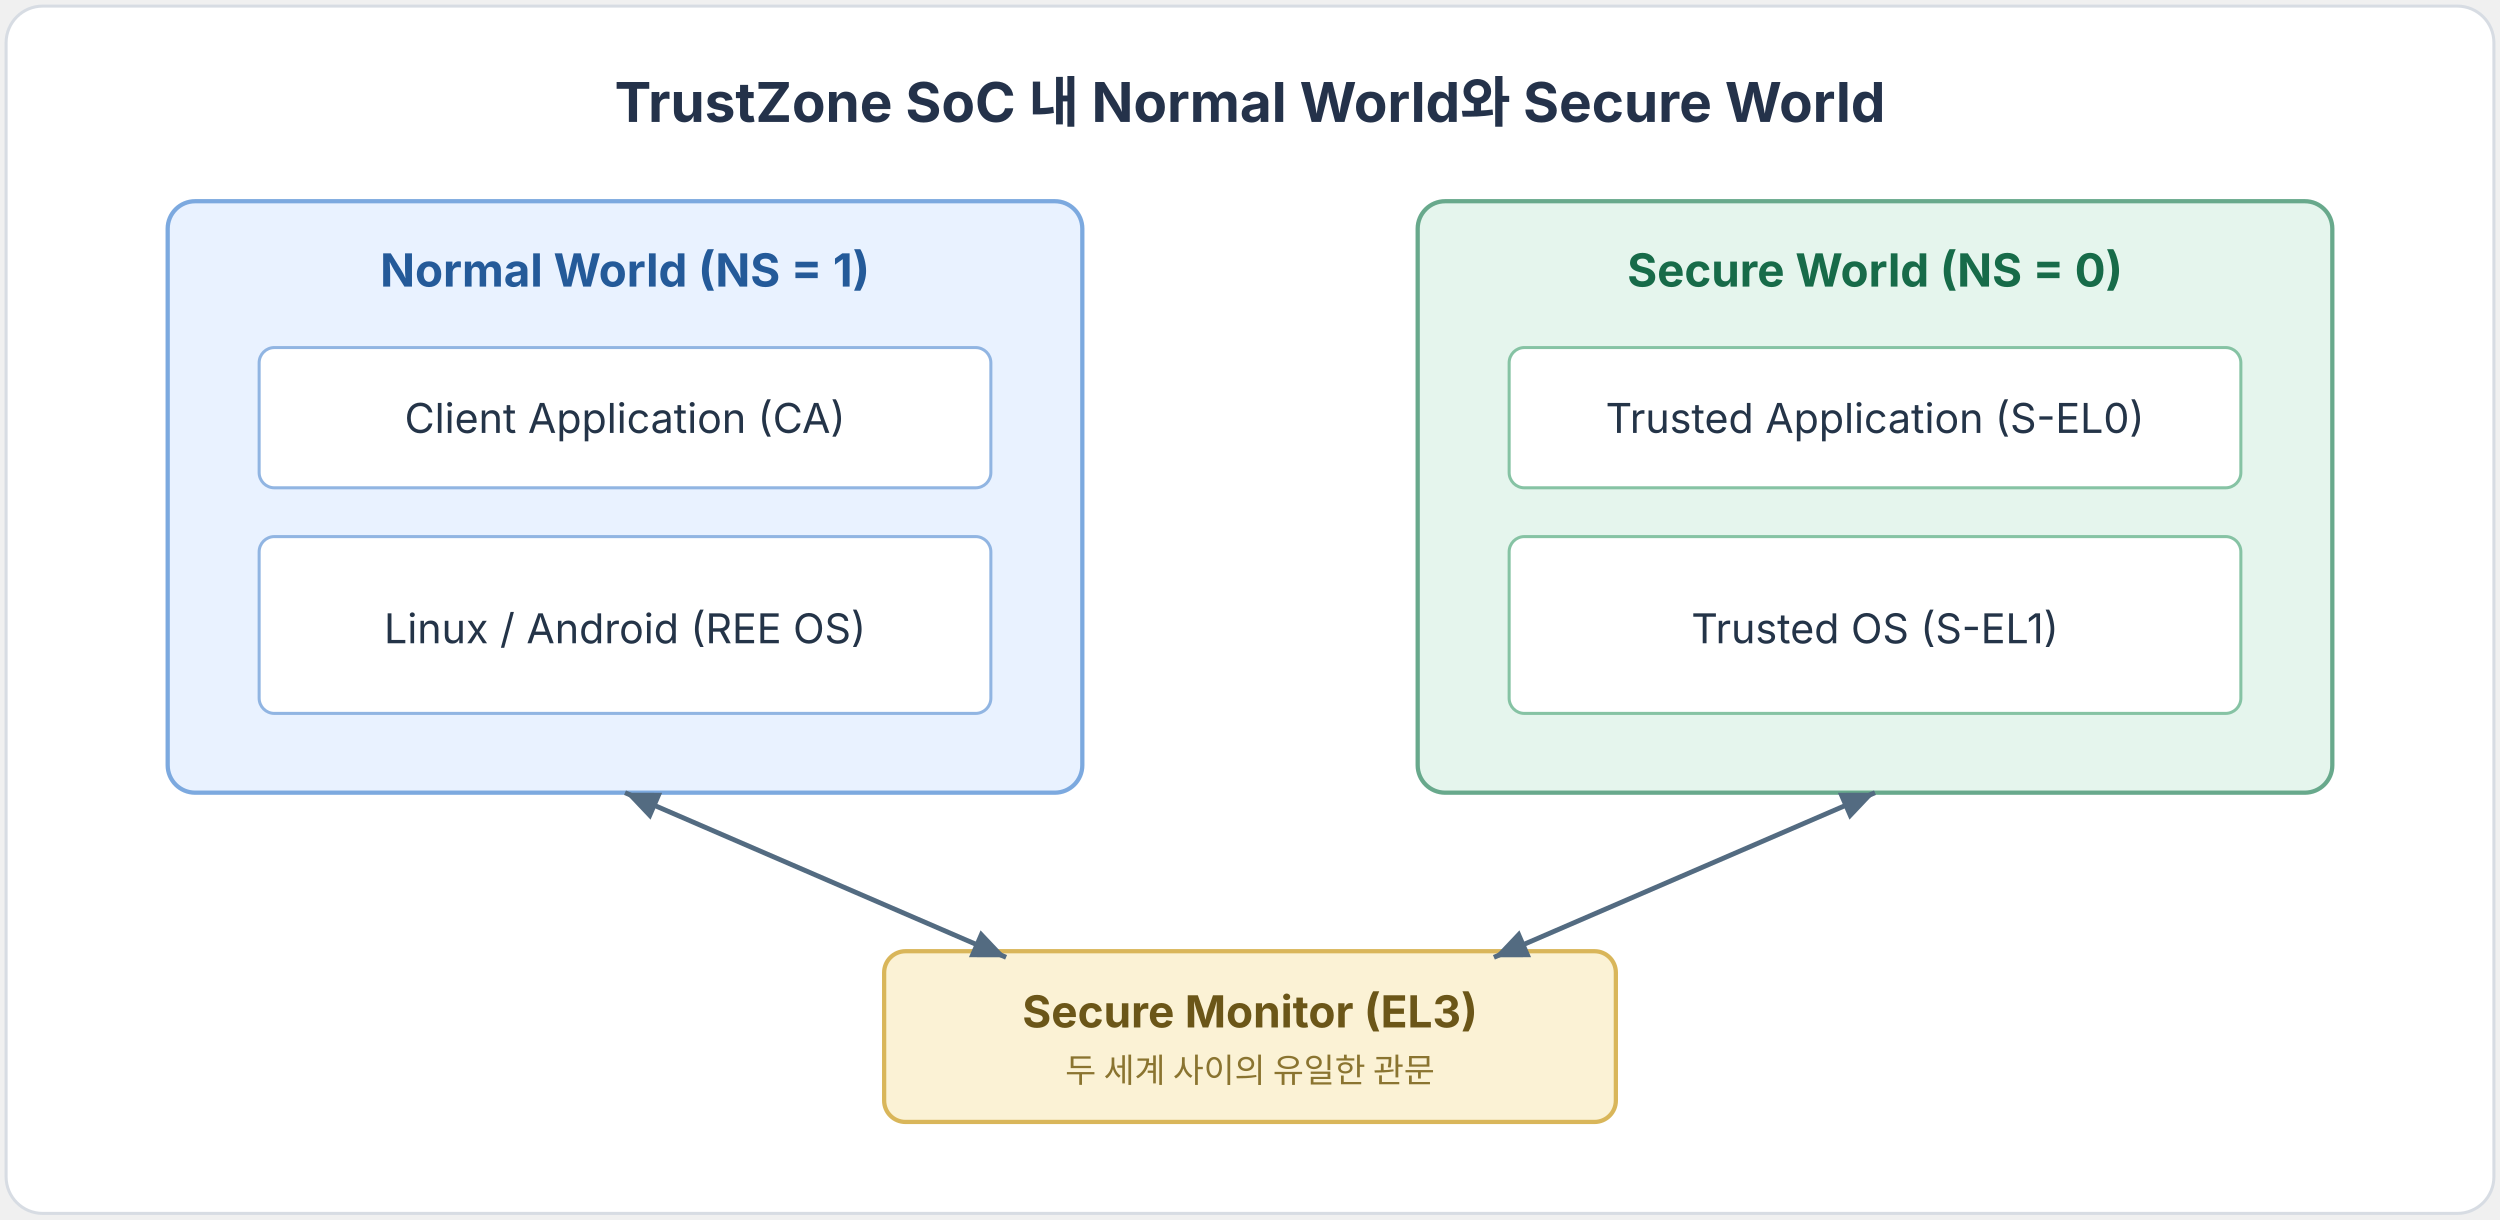
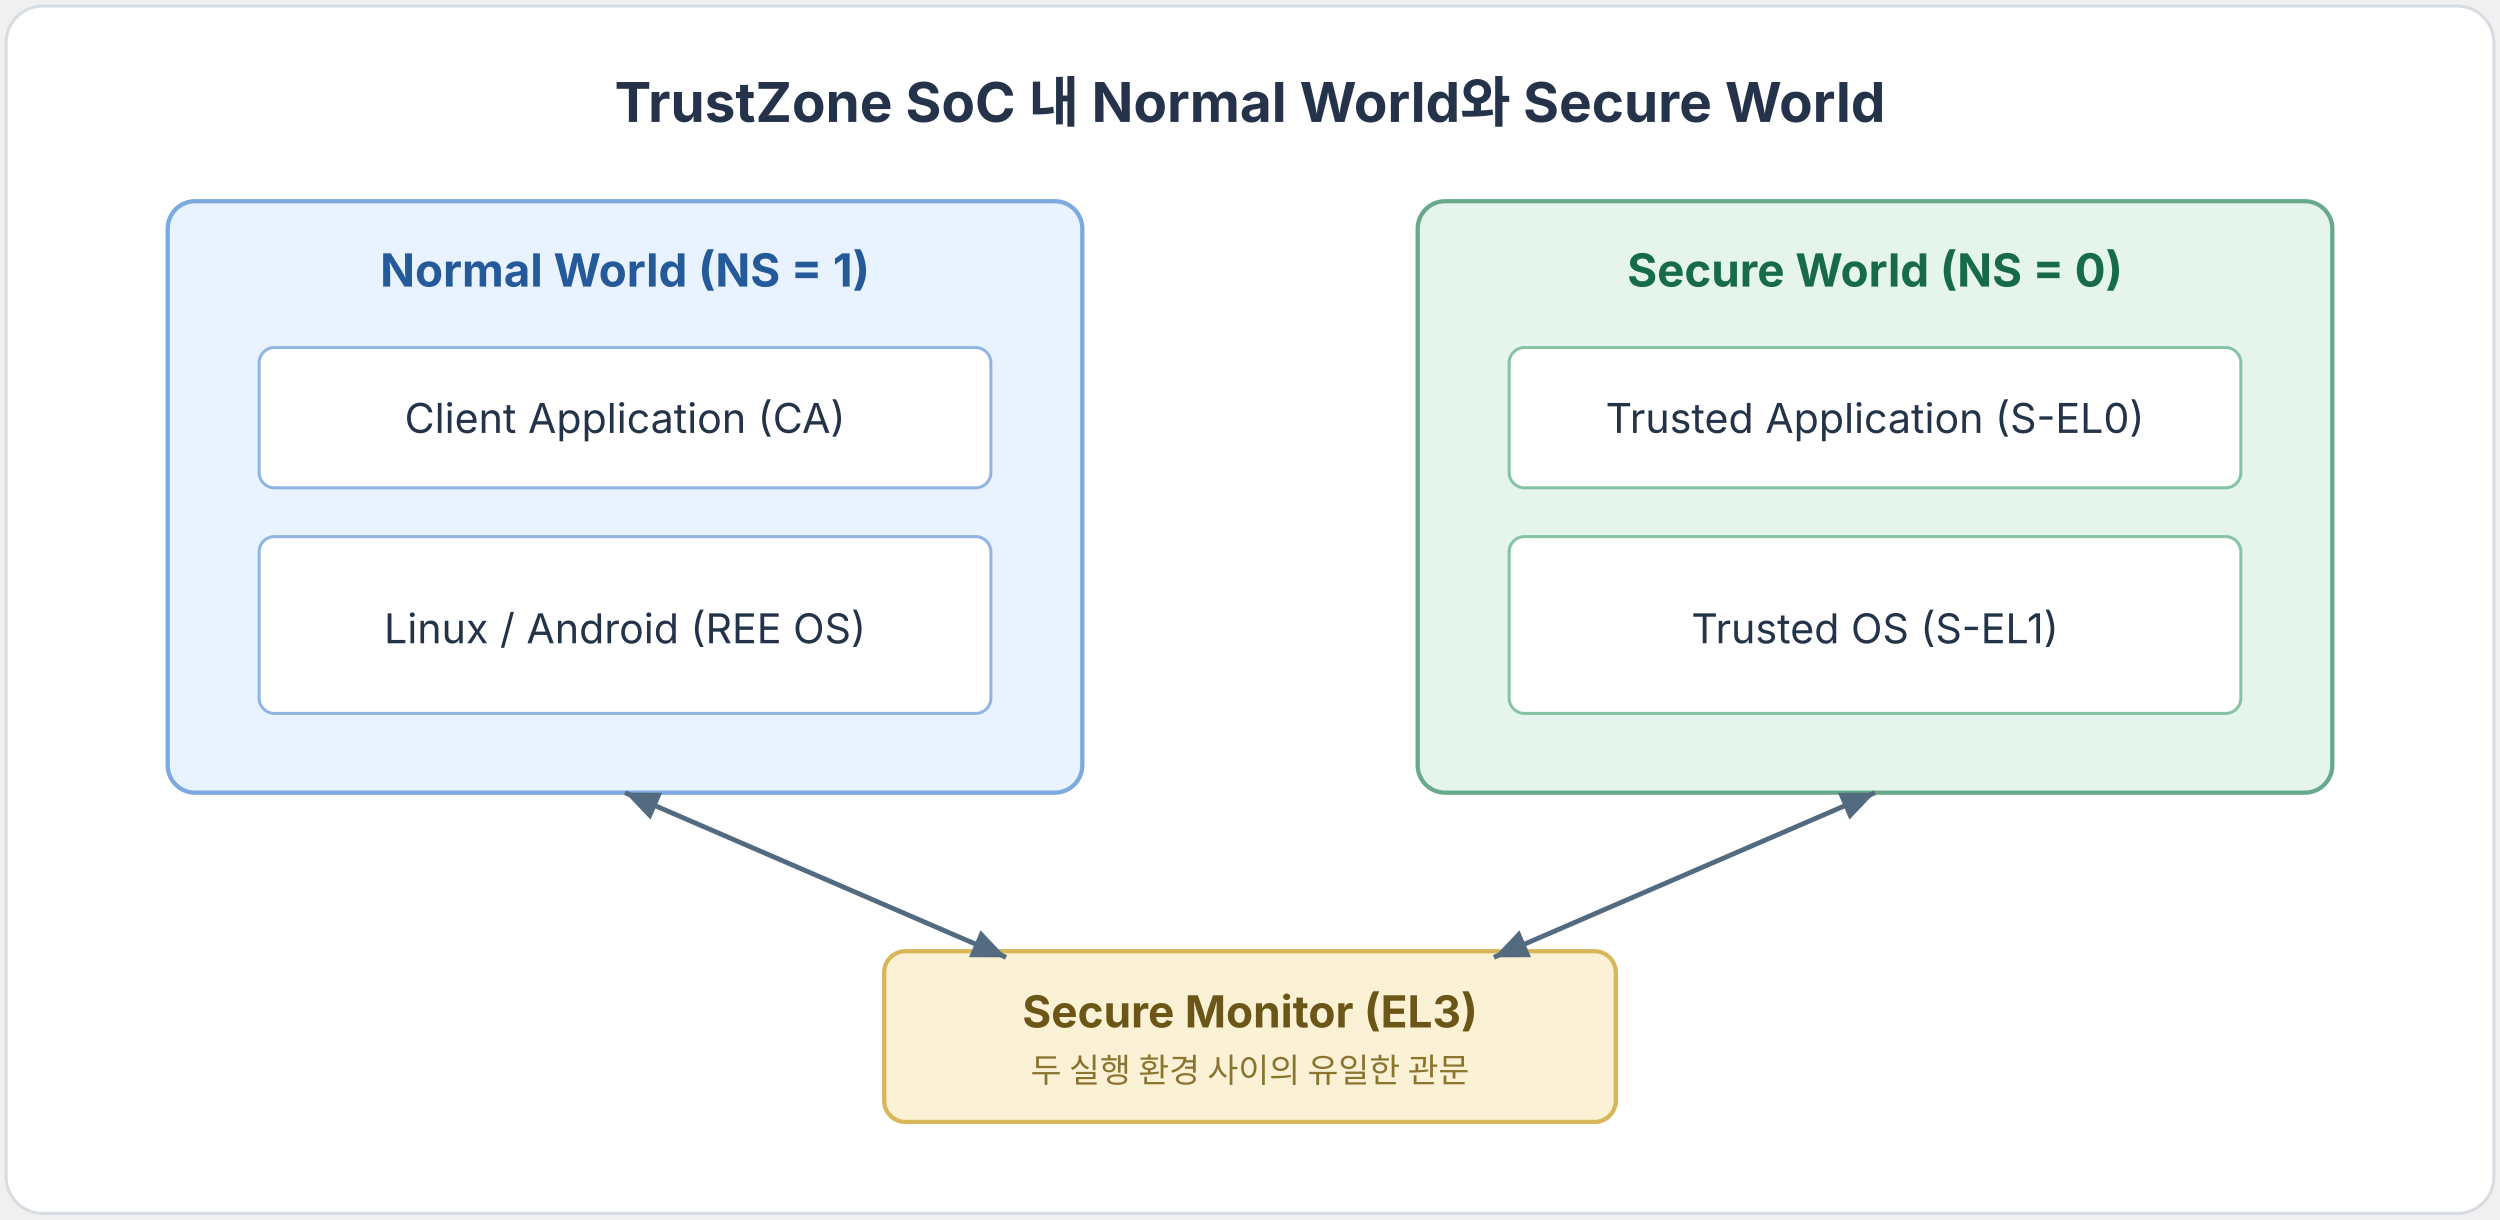
<svg xmlns="http://www.w3.org/2000/svg" viewBox="0 0 820 400" font-family="-apple-system,system-ui,'Segoe UI','Malgun Gothic','Apple SD Gothic Neo',sans-serif" role="img" aria-labelledby="t1">
  <defs>
    <marker id="ah1" markerWidth="9" markerHeight="9" refX="7" refY="3" orient="auto-start-reverse" markerUnits="strokeWidth">
      <path d="M0,0 L7,3 L0,6 Z" fill="#536B81" />
    </marker>
  </defs>
  <rect x="2" y="2" width="816" height="396" rx="12" fill="#ffffff" stroke="#d7dce3" />
  <text x="410" y="40" text-anchor="middle" fill="#24324a" font-size="18" font-weight="700">TrustZone SoC 내 Normal World와 Secure World</text>
  <rect x="55" y="66" width="300" height="194" rx="9" fill="#E9F2FF" stroke="#7CA9DF" stroke-width="1.4" />
  <text x="205" y="94" text-anchor="middle" fill="#245A99" font-size="15" font-weight="700">Normal World (NS = 1)</text>
  <rect x="85" y="114" width="240" height="46" rx="5" fill="#ffffff" stroke="#91B5E2" />
  <text x="205" y="142" text-anchor="middle" fill="#243448" font-size="13.5">Client Application (CA)</text>
  <rect x="85" y="176" width="240" height="58" rx="5" fill="#ffffff" stroke="#91B5E2" />
  <text x="205" y="211" text-anchor="middle" fill="#243448" font-size="13.5">Linux / Android (REE OS)</text>
  <rect x="465" y="66" width="300" height="194" rx="9" fill="#E5F5ED" stroke="#68A98C" stroke-width="1.4" />
  <text x="615" y="94" text-anchor="middle" fill="#176B49" font-size="15" font-weight="700">Secure World (NS = 0)</text>
  <rect x="495" y="114" width="240" height="46" rx="5" fill="#ffffff" stroke="#86C3A4" />
  <text x="615" y="142" text-anchor="middle" fill="#243448" font-size="13.5">Trusted Application (S-EL0)</text>
  <rect x="495" y="176" width="240" height="58" rx="5" fill="#ffffff" stroke="#86C3A4" />
  <text x="615" y="211" text-anchor="middle" fill="#243448" font-size="13.5">Trusted OS (S-EL1)</text>
  <rect x="290" y="312" width="240" height="56" rx="7" fill="#FBF2D5" stroke="#D9B65A" stroke-width="1.4" />
  <text x="410" y="337" text-anchor="middle" fill="#6B5618" font-size="14.5" font-weight="700">Secure Monitor (EL3)</text>
-   <text x="410" y="355" text-anchor="middle" fill="#8a7430" font-size="11">두 세계 사이의 유일한 관문</text>
+   <text x="410" y="355" text-anchor="middle" fill="#8a7430" font-size="11">두 실행 환경 사이의 유일한 관문</text>
  <line x1="205" y1="260" x2="330" y2="314" stroke="#536B81" stroke-width="1.6" marker-start="url(#ah1)" marker-end="url(#ah1)" />
  <line x1="615" y1="260" x2="490" y2="314" stroke="#536B81" stroke-width="1.6" marker-start="url(#ah1)" marker-end="url(#ah1)" />
</svg>
